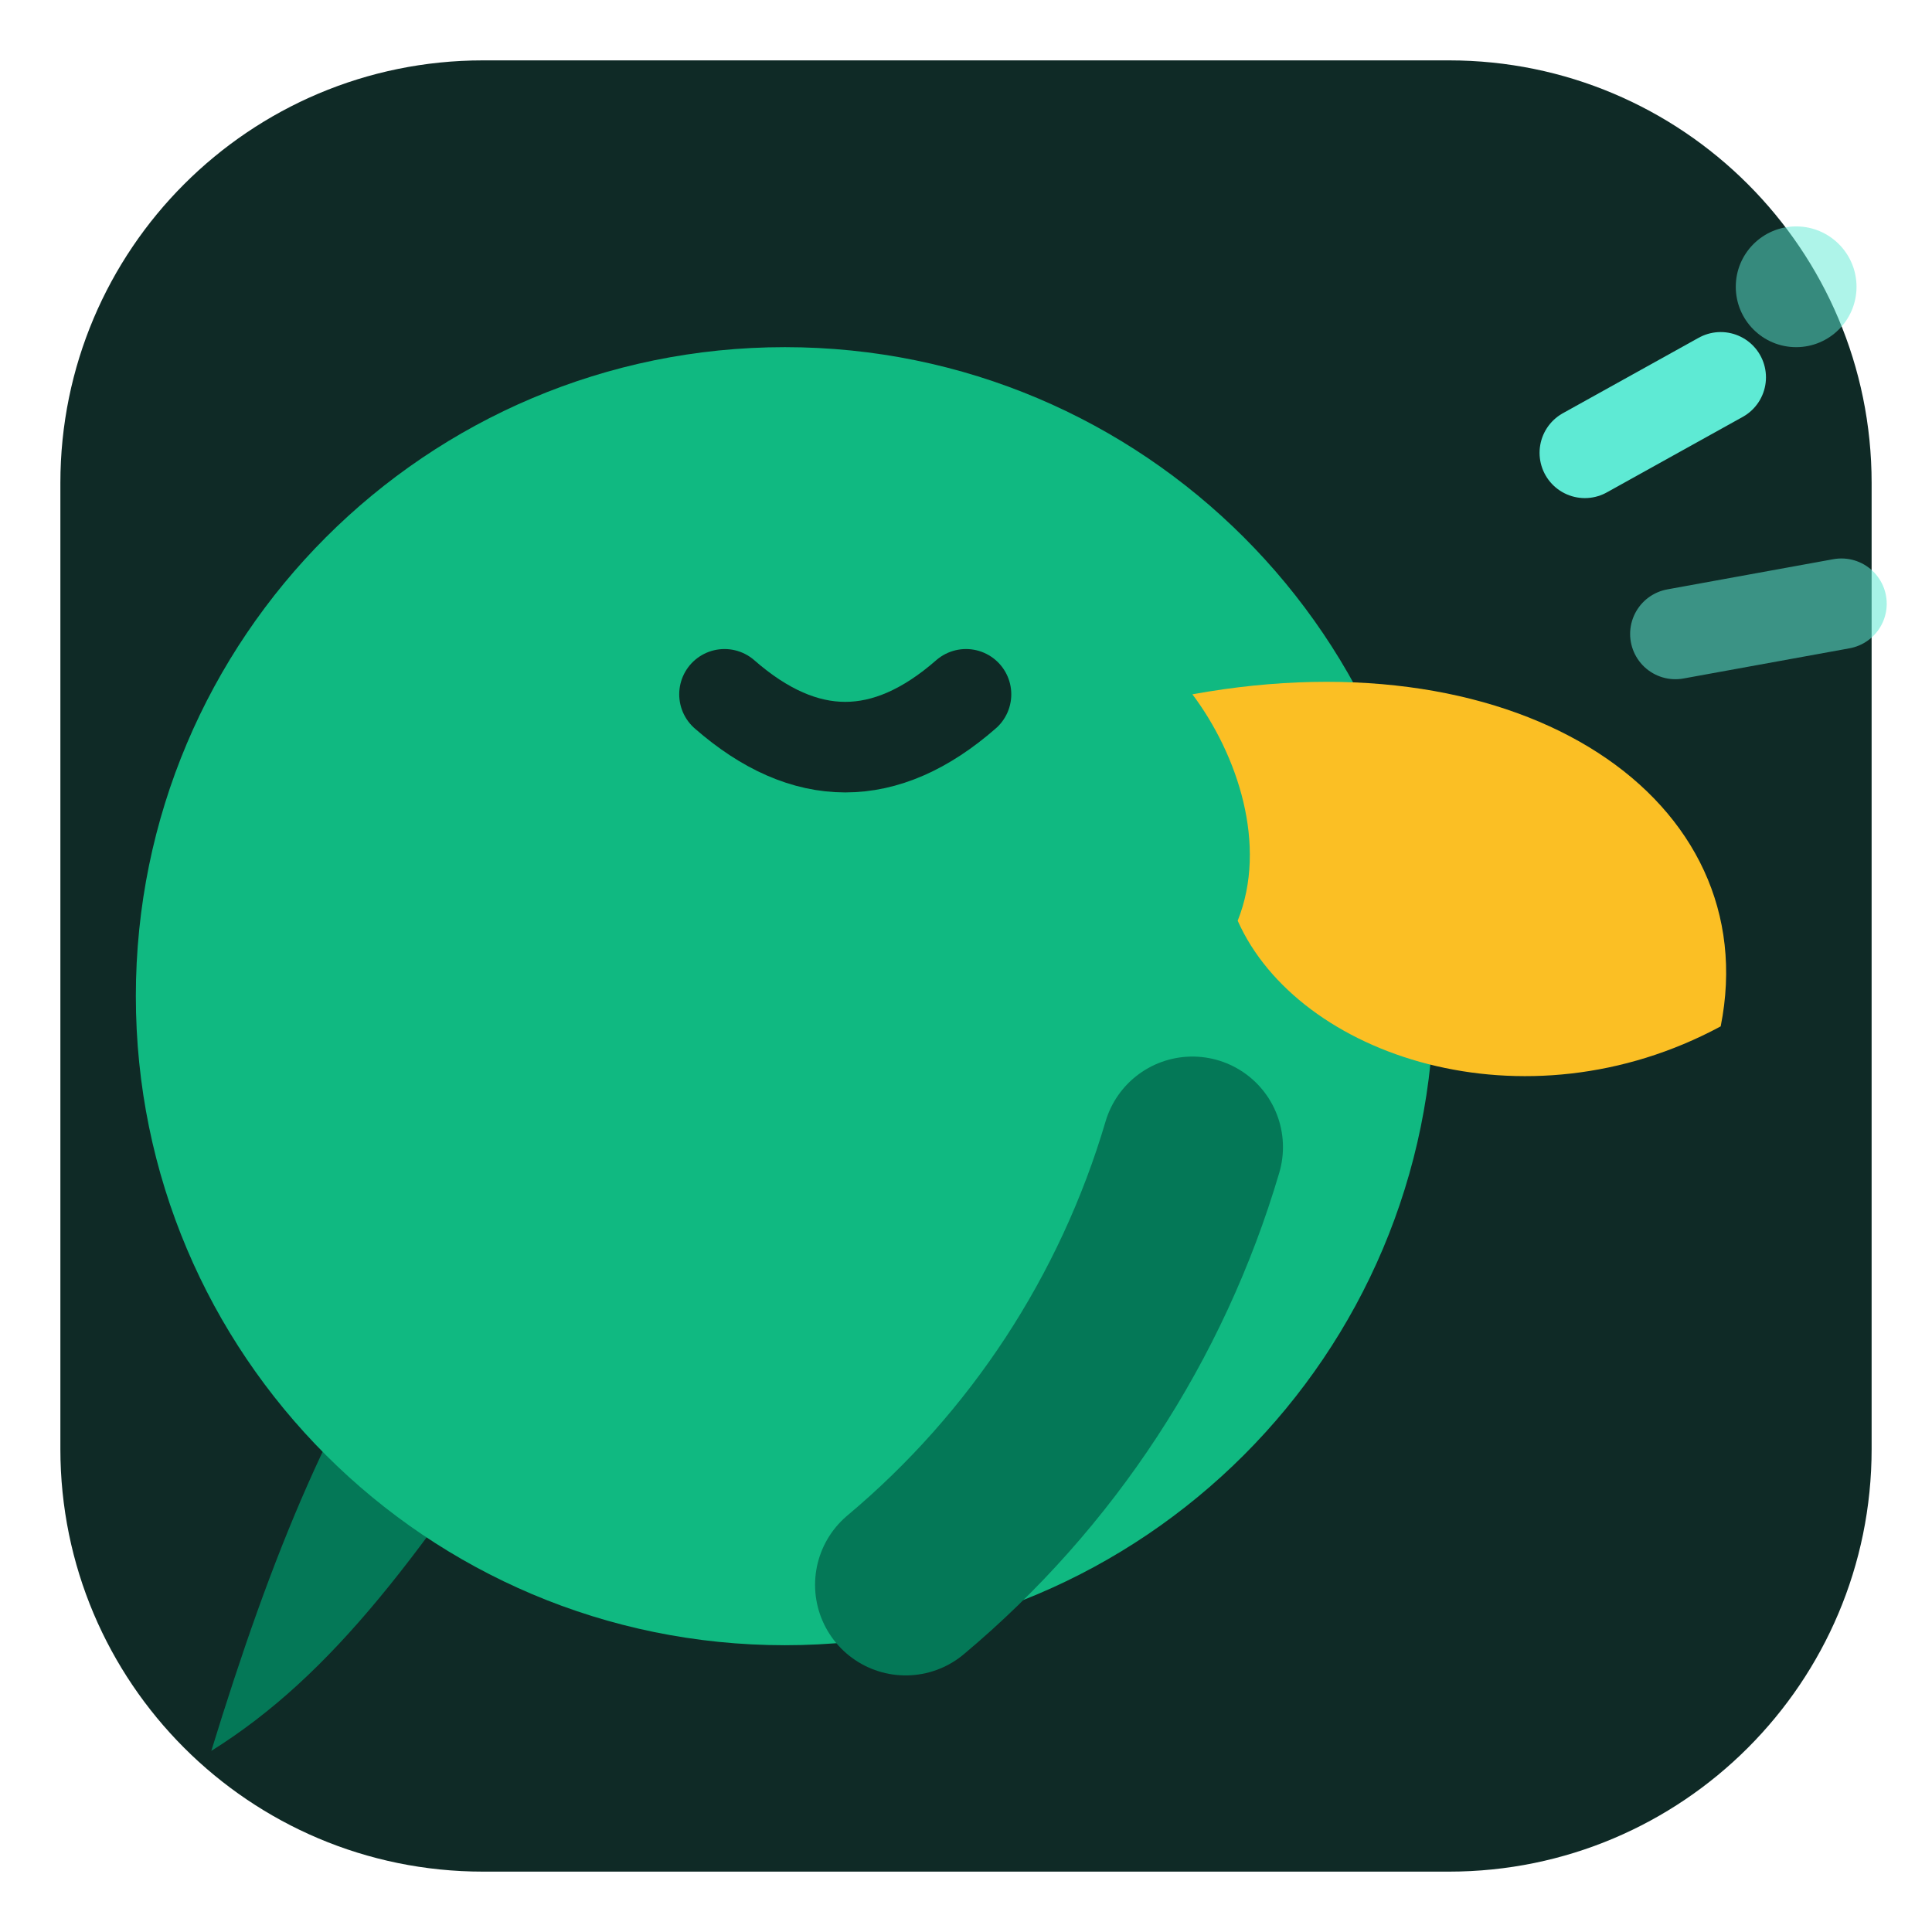
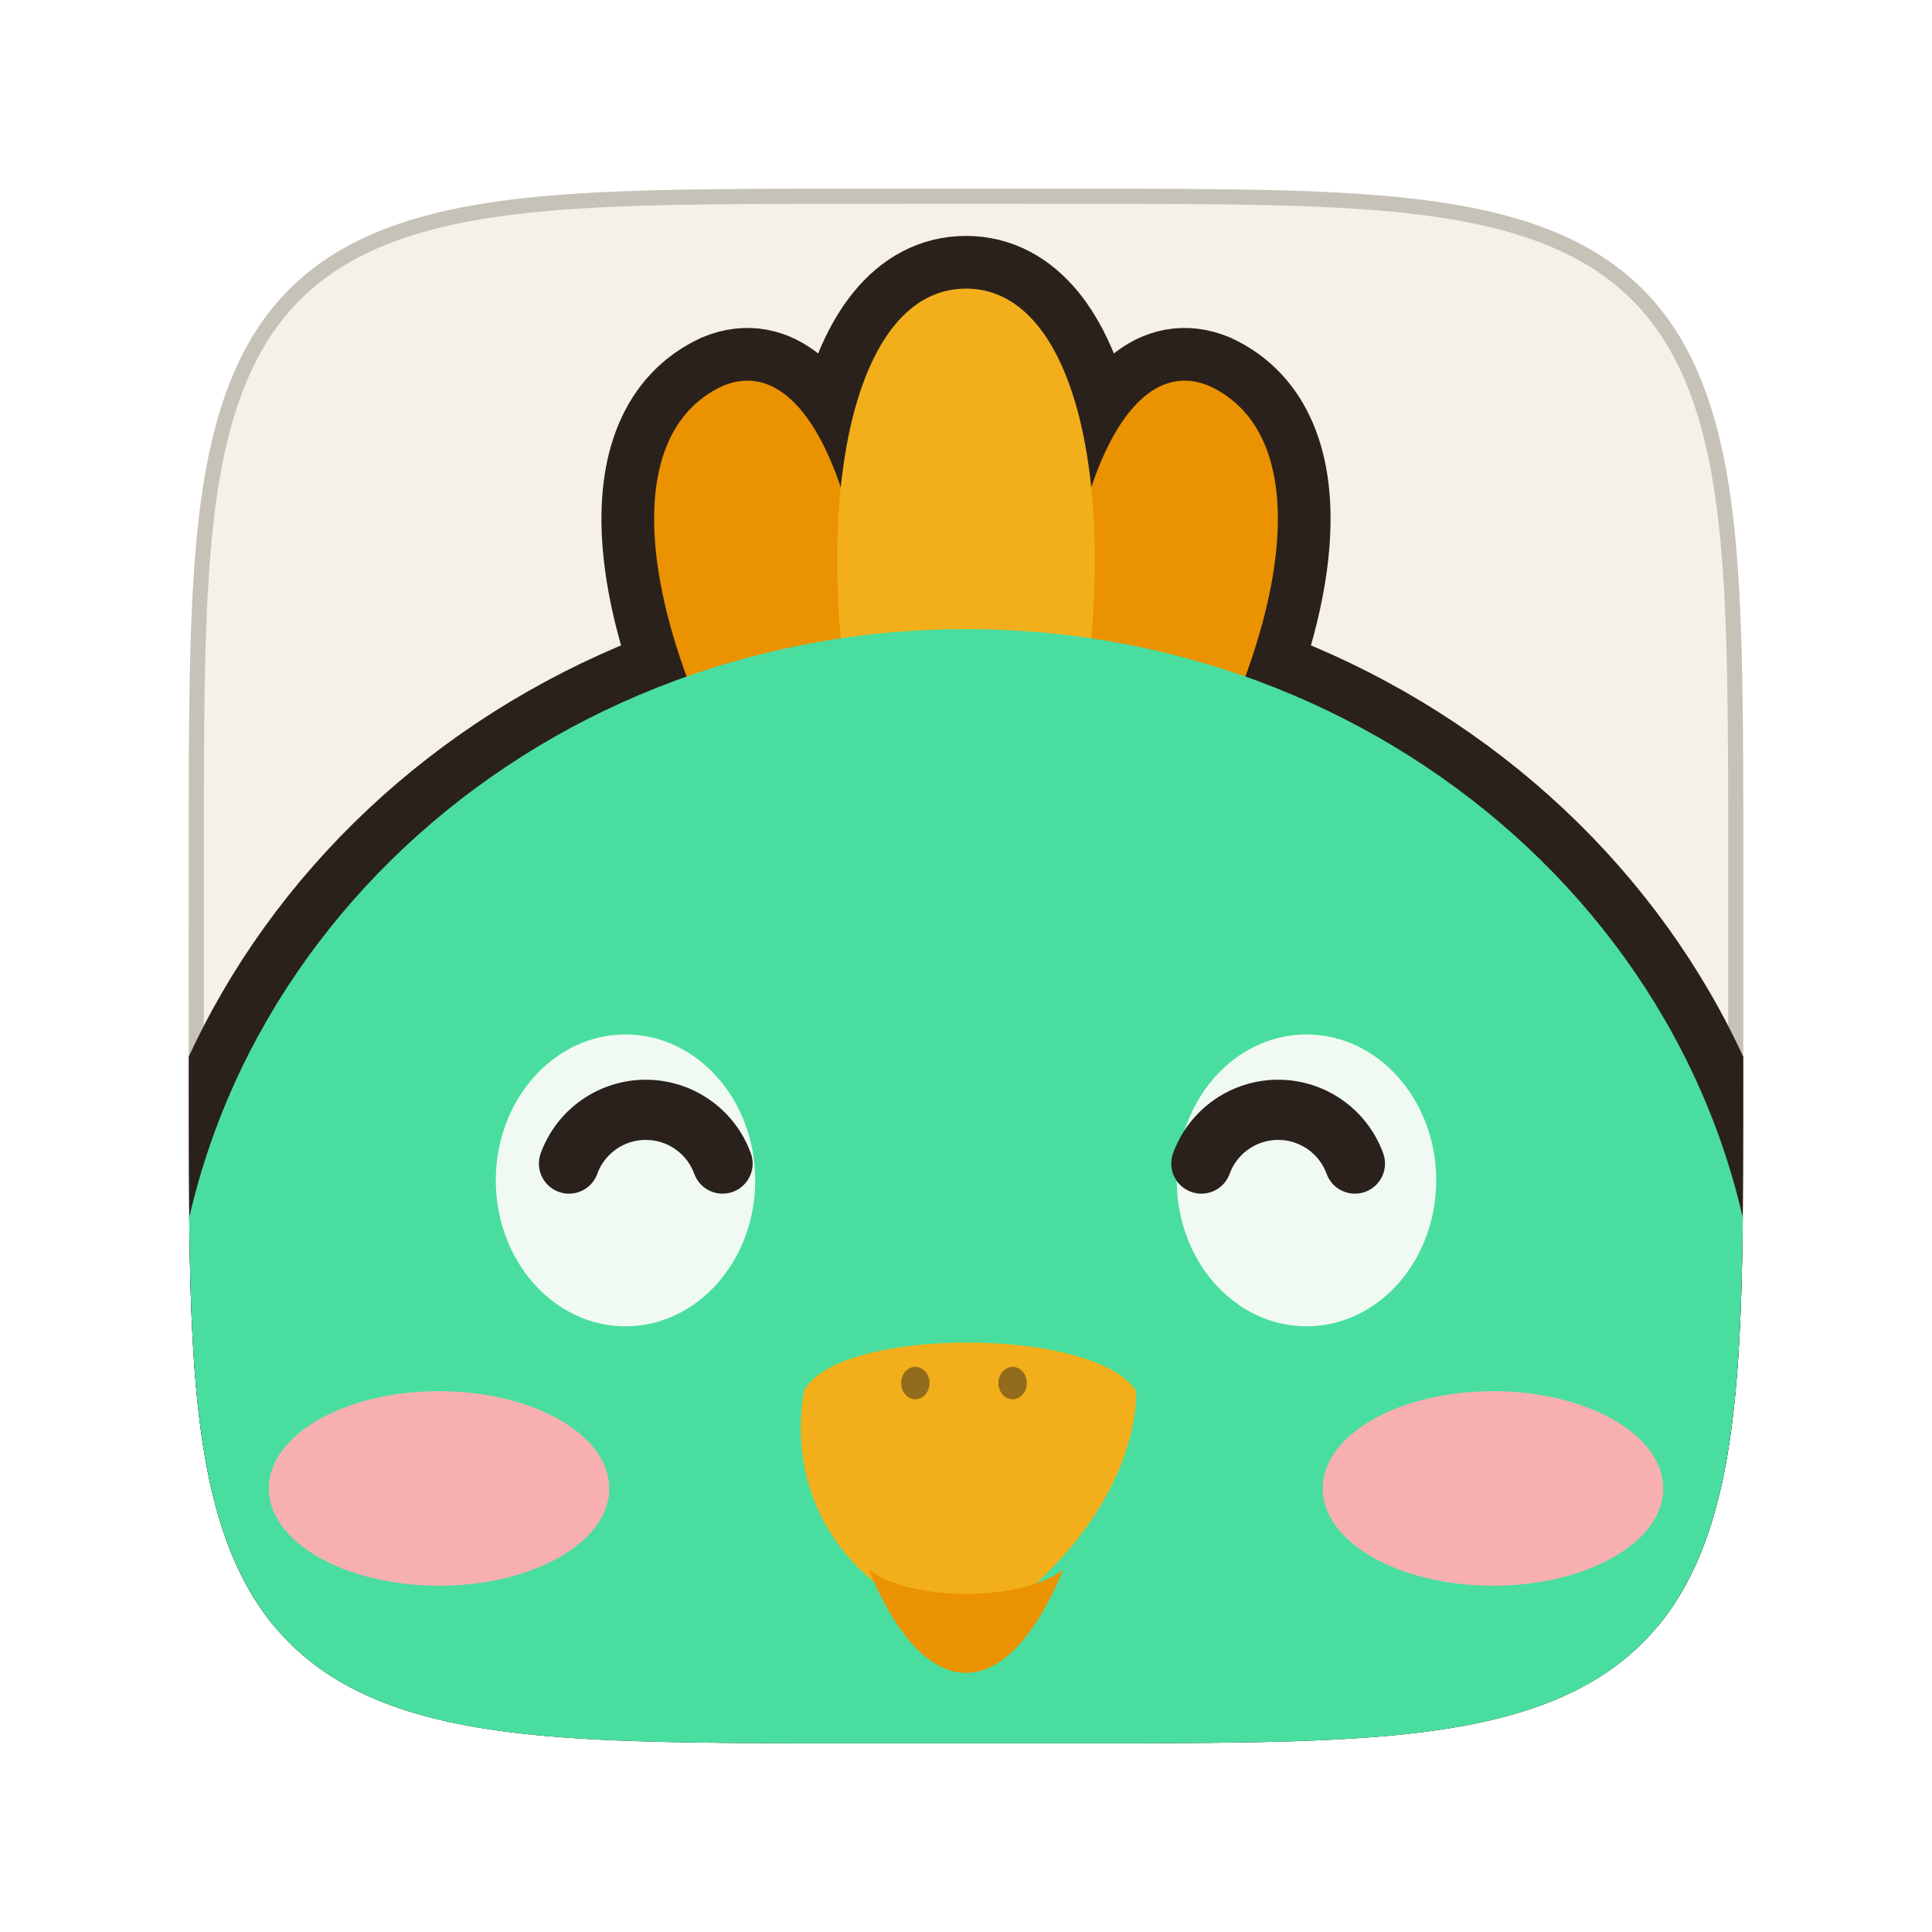
- <svg xmlns="http://www.w3.org/2000/svg" viewBox="0 0 256 256">
-   <rect x="8" y="8" width="240" height="240" rx="56" fill="#0f2a26" />
-   <path d="M74 178 C56 206 44 222 28 232 C36 206 44 186 58 166 Z" fill="#047857" />
-   <circle cx="104" cy="132" r="86" fill="#10b981" />
-   <path d="M158 92 C202 84 234 106 228 136 C202 150 172 140 164 122 C168 112 164 100 158 92 Z" fill="#fbbf24" />
-   <path d="M96 92 Q112 106 128 92" stroke="#0f2a26" stroke-width="12" stroke-linecap="round" fill="none" />
-   <path d="M120 210 A120 120 0 0 0 158 152" stroke="#047857" stroke-width="24" stroke-linecap="round" fill="none" />
-   <g stroke="#5eead4" stroke-linecap="round" fill="none">
-     <path d="M210 60 L228 50" stroke-width="12" />
-     <path d="M222 84 L244 80" stroke-width="12" opacity="0.55" />
-     <circle cx="238" cy="38" r="8" fill="#5eead4" stroke="none" opacity="0.5" />
+ <svg xmlns="http://www.w3.org/2000/svg" viewBox="0 0 1024 1024">
+   <defs>
+     <clipPath id="plate">
+       <path d="M924 512 L923.97 593.59 L923.9 619.65 L923.77 638.6 L923.6 654.01 L923.37 667.24 L923.1 678.95 L922.77 689.52 L922.39 699.21 L921.96 708.17 L921.48 716.53 L920.96 724.39 L920.37 731.81 L919.74 738.85 L919.06 745.54 L918.33 751.94 L917.54 758.06 L916.7 763.93 L915.81 769.57 L914.87 775 L913.88 780.24 L912.83 785.29 L911.73 790.18 L910.57 794.91 L909.36 799.49 L908.1 803.93 L906.79 808.23 L905.41 812.41 L903.99 816.47 L902.5 820.41 L900.96 824.24 L899.37 827.96 L897.71 831.58 L896 835.1 L894.23 838.53 L892.4 841.86 L890.51 845.11 L888.56 848.27 L886.55 851.34 L884.48 854.33 L882.34 857.24 L880.14 860.08 L877.87 862.83 L875.54 865.52 L873.14 868.13 L870.67 870.67 L868.13 873.14 L865.52 875.54 L862.83 877.87 L860.08 880.14 L857.24 882.34 L854.33 884.48 L851.34 886.55 L848.27 888.56 L845.11 890.51 L841.86 892.4 L838.53 894.23 L835.1 896 L831.58 897.71 L827.96 899.37 L824.24 900.96 L820.41 902.5 L816.47 903.99 L812.41 905.41 L808.23 906.79 L803.93 908.1 L799.49 909.36 L794.91 910.57 L790.18 911.73 L785.29 912.83 L780.24 913.88 L775 914.87 L769.57 915.81 L763.93 916.7 L758.06 917.54 L751.94 918.33 L745.54 919.06 L738.85 919.74 L731.81 920.37 L724.39 920.96 L716.53 921.48 L708.17 921.96 L699.21 922.39 L689.52 922.77 L678.95 923.1 L667.24 923.37 L654.01 923.6 L638.6 923.77 L619.65 923.9 L593.59 923.97 L512 924 L430.41 923.97 L404.35 923.9 L385.4 923.77 L369.99 923.6 L356.76 923.37 L345.05 923.1 L334.48 922.77 L324.79 922.39 L315.83 921.96 L307.47 921.48 L299.61 920.96 L292.19 920.37 L285.15 919.74 L278.46 919.06 L272.06 918.33 L265.94 917.54 L260.07 916.7 L254.43 915.81 L249 914.87 L243.76 913.88 L238.71 912.83 L233.82 911.73 L229.09 910.57 L224.51 909.36 L220.07 908.1 L215.77 906.79 L211.59 905.41 L207.53 903.99 L203.59 902.5 L199.76 900.96 L196.04 899.37 L192.42 897.71 L188.9 896 L185.47 894.23 L182.14 892.4 L178.89 890.51 L175.73 888.56 L172.66 886.55 L169.67 884.48 L166.76 882.34 L163.92 880.14 L161.17 877.87 L158.48 875.54 L155.87 873.14 L153.33 870.67 L150.86 868.13 L148.46 865.52 L146.13 862.83 L143.86 860.08 L141.66 857.24 L139.52 854.33 L137.45 851.34 L135.44 848.27 L133.49 845.11 L131.6 841.86 L129.77 838.53 L128 835.1 L126.29 831.58 L124.63 827.96 L123.04 824.24 L121.5 820.41 L120.01 816.47 L118.59 812.41 L117.21 808.23 L115.9 803.93 L114.64 799.49 L113.43 794.91 L112.27 790.18 L111.17 785.29 L110.12 780.24 L109.13 775 L108.19 769.57 L107.3 763.93 L106.46 758.06 L105.67 751.94 L104.94 745.54 L104.26 738.85 L103.63 731.81 L103.04 724.39 L102.52 716.53 L102.04 708.17 L101.61 699.21 L101.23 689.52 L100.9 678.95 L100.63 667.24 L100.4 654.01 L100.23 638.6 L100.1 619.65 L100.03 593.59 L100 512 L100.03 430.41 L100.1 404.35 L100.23 385.4 L100.4 369.99 L100.63 356.76 L100.9 345.05 L101.23 334.48 L101.61 324.79 L102.04 315.83 L102.52 307.47 L103.04 299.61 L103.63 292.19 L104.26 285.15 L104.94 278.46 L105.67 272.06 L106.46 265.94 L107.3 260.07 L108.19 254.43 L109.13 249 L110.12 243.76 L111.17 238.71 L112.27 233.82 L113.43 229.09 L114.64 224.51 L115.9 220.07 L117.21 215.77 L118.59 211.59 L120.01 207.53 L121.5 203.59 L123.04 199.76 L124.63 196.04 L126.29 192.42 L128 188.9 L129.77 185.47 L131.6 182.14 L133.49 178.89 L135.44 175.73 L137.45 172.66 L139.52 169.67 L141.66 166.76 L143.86 163.92 L146.13 161.17 L148.46 158.48 L150.86 155.87 L153.33 153.33 L155.87 150.86 L158.48 148.46 L161.17 146.13 L163.92 143.86 L166.76 141.66 L169.67 139.52 L172.66 137.45 L175.73 135.44 L178.89 133.49 L182.14 131.6 L185.47 129.77 L188.9 128 L192.42 126.29 L196.04 124.63 L199.76 123.04 L203.59 121.5 L207.53 120.01 L211.59 118.59 L215.77 117.21 L220.07 115.9 L224.51 114.64 L229.09 113.43 L233.82 112.27 L238.71 111.17 L243.76 110.12 L249 109.13 L254.43 108.19 L260.07 107.3 L265.94 106.46 L272.06 105.67 L278.46 104.94 L285.15 104.26 L292.19 103.63 L299.61 103.04 L307.47 102.52 L315.83 102.04 L324.79 101.61 L334.48 101.23 L345.05 100.9 L356.76 100.63 L369.99 100.4 L385.4 100.23 L404.35 100.1 L430.41 100.03 L512 100 L593.59 100.03 L619.65 100.1 L638.6 100.23 L654.01 100.4 L667.24 100.63 L678.95 100.9 L689.52 101.23 L699.21 101.61 L708.17 102.04 L716.53 102.52 L724.39 103.04 L731.81 103.63 L738.85 104.26 L745.54 104.94 L751.94 105.67 L758.06 106.46 L763.93 107.3 L769.57 108.19 L775 109.13 L780.24 110.12 L785.29 111.17 L790.18 112.27 L794.91 113.43 L799.49 114.64 L803.93 115.9 L808.23 117.21 L812.41 118.59 L816.47 120.01 L820.41 121.5 L824.24 123.04 L827.96 124.63 L831.58 126.29 L835.1 128 L838.53 129.77 L841.86 131.6 L845.11 133.49 L848.27 135.44 L851.34 137.45 L854.33 139.52 L857.24 141.66 L860.08 143.86 L862.83 146.13 L865.52 148.46 L868.13 150.86 L870.67 153.33 L873.14 155.87 L875.54 158.48 L877.87 161.17 L880.14 163.92 L882.34 166.76 L884.48 169.67 L886.55 172.66 L888.56 175.73 L890.51 178.89 L892.4 182.14 L894.23 185.47 L896 188.9 L897.71 192.42 L899.37 196.04 L900.96 199.76 L902.5 203.59 L903.99 207.53 L905.41 211.59 L906.79 215.77 L908.1 220.07 L909.36 224.51 L910.57 229.09 L911.73 233.82 L912.83 238.71 L913.88 243.76 L914.87 249 L915.81 254.43 L916.7 260.07 L917.54 265.94 L918.33 272.06 L919.06 278.46 L919.74 285.15 L920.37 292.19 L920.96 299.61 L921.48 307.47 L921.96 315.83 L922.39 324.79 L922.77 334.48 L923.1 345.05 L923.37 356.76 L923.6 369.99 L923.77 385.4 L923.9 404.35 L923.97 430.41 Z" />
+     </clipPath>
+   </defs>
+   <g clip-path="url(#plate)">
+     <g id="ground">
+       <rect x="0" y="0" width="1024" height="1024" fill="#f5f1e8" />
+       <path id="edge" d="M924 512 L923.97 593.59 L923.9 619.65 L923.77 638.6 L923.6 654.01 L923.37 667.24 L923.1 678.95 L922.77 689.52 L922.39 699.21 L921.96 708.17 L921.48 716.53 L920.96 724.39 L920.37 731.81 L919.74 738.85 L919.06 745.54 L918.33 751.94 L917.54 758.06 L916.7 763.93 L915.81 769.57 L914.87 775 L913.88 780.24 L912.83 785.29 L911.73 790.18 L910.57 794.91 L909.36 799.49 L908.1 803.93 L906.79 808.23 L905.41 812.41 L903.99 816.47 L902.5 820.41 L900.96 824.24 L899.37 827.96 L897.71 831.58 L896 835.1 L894.23 838.53 L892.4 841.86 L890.51 845.11 L888.56 848.27 L886.55 851.34 L884.48 854.33 L882.34 857.24 L880.14 860.08 L877.87 862.83 L875.54 865.52 L873.14 868.13 L870.67 870.67 L868.13 873.14 L865.52 875.54 L862.83 877.87 L860.08 880.14 L857.24 882.34 L854.33 884.48 L851.34 886.55 L848.27 888.56 L845.11 890.51 L841.86 892.4 L838.53 894.23 L835.1 896 L831.58 897.71 L827.96 899.37 L824.24 900.96 L820.41 902.5 L816.47 903.99 L812.41 905.41 L808.23 906.79 L803.93 908.1 L799.49 909.36 L794.91 910.57 L790.18 911.73 L785.29 912.83 L780.24 913.88 L775 914.87 L769.57 915.81 L763.93 916.7 L758.06 917.54 L751.94 918.33 L745.54 919.06 L738.85 919.74 L731.81 920.37 L724.39 920.96 L716.53 921.48 L708.17 921.96 L699.21 922.39 L689.52 922.77 L678.95 923.1 L667.24 923.37 L654.01 923.6 L638.6 923.77 L619.65 923.9 L593.59 923.97 L512 924 L430.41 923.97 L404.35 923.9 L385.4 923.77 L369.99 923.6 L356.76 923.37 L345.05 923.1 L334.48 922.77 L324.79 922.39 L315.83 921.96 L307.47 921.48 L299.61 920.96 L292.19 920.37 L285.15 919.74 L278.46 919.06 L272.06 918.33 L265.94 917.54 L260.07 916.7 L254.43 915.81 L249 914.87 L243.76 913.88 L238.71 912.83 L233.82 911.73 L229.09 910.57 L224.51 909.36 L220.07 908.1 L215.77 906.79 L211.59 905.41 L207.53 903.99 L203.59 902.5 L199.76 900.96 L196.04 899.37 L192.42 897.71 L188.9 896 L185.47 894.23 L182.14 892.4 L178.89 890.51 L175.73 888.56 L172.66 886.55 L169.67 884.48 L166.76 882.34 L163.92 880.14 L161.17 877.87 L158.48 875.54 L155.87 873.14 L153.33 870.67 L150.86 868.13 L148.46 865.52 L146.13 862.83 L143.86 860.08 L141.66 857.24 L139.52 854.33 L137.45 851.34 L135.44 848.27 L133.49 845.11 L131.6 841.86 L129.77 838.53 L128 835.1 L126.29 831.58 L124.63 827.96 L123.04 824.24 L121.5 820.41 L120.01 816.47 L118.59 812.41 L117.21 808.23 L115.9 803.93 L114.64 799.49 L113.43 794.91 L112.27 790.18 L111.17 785.29 L110.12 780.24 L109.13 775 L108.19 769.57 L107.3 763.93 L106.46 758.06 L105.67 751.94 L104.94 745.54 L104.26 738.85 L103.63 731.81 L103.04 724.39 L102.52 716.53 L102.04 708.17 L101.61 699.21 L101.23 689.52 L100.9 678.95 L100.63 667.24 L100.4 654.01 L100.23 638.6 L100.1 619.65 L100.03 593.59 L100 512 L100.03 430.41 L100.1 404.35 L100.23 385.4 L100.4 369.99 L100.63 356.76 L100.9 345.05 L101.23 334.48 L101.61 324.79 L102.04 315.83 L102.52 307.47 L103.04 299.61 L103.63 292.19 L104.26 285.15 L104.94 278.46 L105.67 272.06 L106.46 265.94 L107.3 260.07 L108.19 254.43 L109.13 249 L110.12 243.76 L111.17 238.71 L112.27 233.82 L113.43 229.09 L114.64 224.51 L115.9 220.07 L117.21 215.77 L118.59 211.59 L120.01 207.53 L121.5 203.59 L123.04 199.76 L124.63 196.04 L126.29 192.42 L128 188.9 L129.77 185.47 L131.6 182.14 L133.49 178.89 L135.44 175.73 L137.45 172.66 L139.52 169.67 L141.66 166.76 L143.86 163.92 L146.13 161.17 L148.46 158.48 L150.86 155.87 L153.33 153.33 L155.87 150.86 L158.48 148.46 L161.17 146.13 L163.92 143.86 L166.76 141.66 L169.67 139.52 L172.66 137.45 L175.73 135.44 L178.89 133.49 L182.14 131.6 L185.47 129.77 L188.9 128 L192.42 126.29 L196.04 124.63 L199.76 123.04 L203.59 121.5 L207.53 120.01 L211.59 118.59 L215.77 117.21 L220.07 115.9 L224.51 114.64 L229.09 113.43 L233.82 112.27 L238.71 111.17 L243.76 110.12 L249 109.13 L254.43 108.19 L260.07 107.3 L265.94 106.46 L272.06 105.67 L278.46 104.94 L285.15 104.26 L292.19 103.63 L299.61 103.04 L307.47 102.52 L315.83 102.04 L324.79 101.61 L334.48 101.23 L345.05 100.9 L356.76 100.63 L369.99 100.4 L385.4 100.23 L404.35 100.1 L430.41 100.03 L512 100 L593.59 100.03 L619.65 100.1 L638.6 100.23 L654.01 100.4 L667.24 100.63 L678.95 100.9 L689.52 101.23 L699.21 101.61 L708.17 102.04 L716.53 102.52 L724.39 103.04 L731.81 103.63 L738.85 104.26 L745.54 104.94 L751.94 105.67 L758.06 106.46 L763.93 107.3 L769.57 108.19 L775 109.13 L780.24 110.12 L785.29 111.17 L790.18 112.27 L794.91 113.43 L799.49 114.64 L803.93 115.9 L808.23 117.21 L812.41 118.59 L816.47 120.01 L820.41 121.5 L824.24 123.04 L827.96 124.63 L831.58 126.29 L835.1 128 L838.53 129.77 L841.86 131.6 L845.11 133.49 L848.27 135.44 L851.34 137.45 L854.33 139.52 L857.24 141.66 L860.08 143.86 L862.83 146.13 L865.52 148.46 L868.13 150.86 L870.67 153.33 L873.14 155.87 L875.54 158.48 L877.87 161.17 L880.14 163.92 L882.34 166.76 L884.48 169.67 L886.55 172.66 L888.56 175.73 L890.51 178.89 L892.4 182.14 L894.23 185.47 L896 188.9 L897.71 192.42 L899.37 196.04 L900.96 199.76 L902.5 203.59 L903.99 207.53 L905.41 211.59 L906.79 215.77 L908.1 220.07 L909.36 224.51 L910.57 229.09 L911.73 233.82 L912.83 238.71 L913.88 243.76 L914.87 249 L915.81 254.43 L916.7 260.07 L917.54 265.94 L918.33 272.06 L919.06 278.46 L919.74 285.15 L920.37 292.19 L920.96 299.61 L921.48 307.47 L921.96 315.83 L922.39 324.79 L922.77 334.48 L923.1 345.05 L923.37 356.76 L923.6 369.99 L923.77 385.4 L923.9 404.35 L923.97 430.41 Z" fill="none" stroke="#c6c2b8" stroke-width="16" />
+     </g>
+     <g id="face" transform="translate(-38 110) scale(4.29688)">
+       <path d="M100 72 C88 50 85 28 98 22 C110 17 117 42 116 62 C114 70 104 76 100 72 Z" fill="#2a211c" stroke="#2a211c" stroke-width="13" stroke-linejoin="round" />
+       <path d="M156 72 C168 50 171 28 158 22 C146 17 139 42 140 62 C142 70 152 76 156 72 Z" fill="#2a211c" stroke="#2a211c" stroke-width="13" stroke-linejoin="round" />
+       <path d="M114 64 C109 36 114 10 128 10 C142 10 147 36 142 64 C138 72 118 72 114 64 Z" fill="#2a211c" stroke="#2a211c" stroke-width="13" stroke-linejoin="round" />
+       <ellipse cx="128" cy="144" rx="98" ry="92" fill="#2a211c" stroke="#2a211c" stroke-width="13" stroke-linejoin="round" />
+       <path d="M100 72 C88 50 85 28 98 22 C110 17 117 42 116 62 C114 70 104 76 100 72 Z" fill="#eb9200" />
+       <path d="M156 72 C168 50 171 28 158 22 C146 17 139 42 140 62 C142 70 152 76 156 72 Z" fill="#eb9200" />
+       <path d="M114 64 C109 36 114 10 128 10 C142 10 147 36 142 64 C138 72 118 72 114 64 Z" fill="#f2af1b" />
+       <ellipse cx="128" cy="144" rx="98" ry="92" fill="#49dea0" />
+       <ellipse cx="86" cy="120" rx="16" ry="18" fill="#fffdf8" fill-opacity="0.920" />
+       <ellipse cx="170" cy="120" rx="16" ry="18" fill="#fffdf8" fill-opacity="0.920" />
+       <ellipse cx="63" cy="158" rx="21" ry="12" fill="#f8afb0" />
+       <ellipse cx="193" cy="158" rx="21" ry="12" fill="#f8afb0" />
+       <path d="M79.03 117.926 A10.078 10.078 0 0 1 97.97 117.926" fill="none" stroke="#2a211c" stroke-width="7.425" stroke-linecap="round" />
+       <path d="M157.03 117.926 A10.078 10.078 0 0 1 175.97 117.926" fill="none" stroke="#2a211c" stroke-width="7.425" stroke-linecap="round" />
+       <polygon points="114,160 142,160 128,180" fill="#33281f" />
+       <path d="M108 146 C106 158 112 168 122 173 C127 176 131 176 134 172 C144 164 149 154 149 146 C144 138 112 138 108 146 Z" fill="#f2af1b" />
+       <path d="M116 168 C121 172 135 172 140 168 C133 185 123 185 116 168 Z" fill="#eb9200" />
+       <ellipse cx="121.75" cy="145" rx="1.75" ry="2" fill="#33281f" fill-opacity="0.500" />
+       <ellipse cx="133.75" cy="145" rx="1.75" ry="2" fill="#33281f" fill-opacity="0.500" />
+     </g>
  </g>
</svg>
